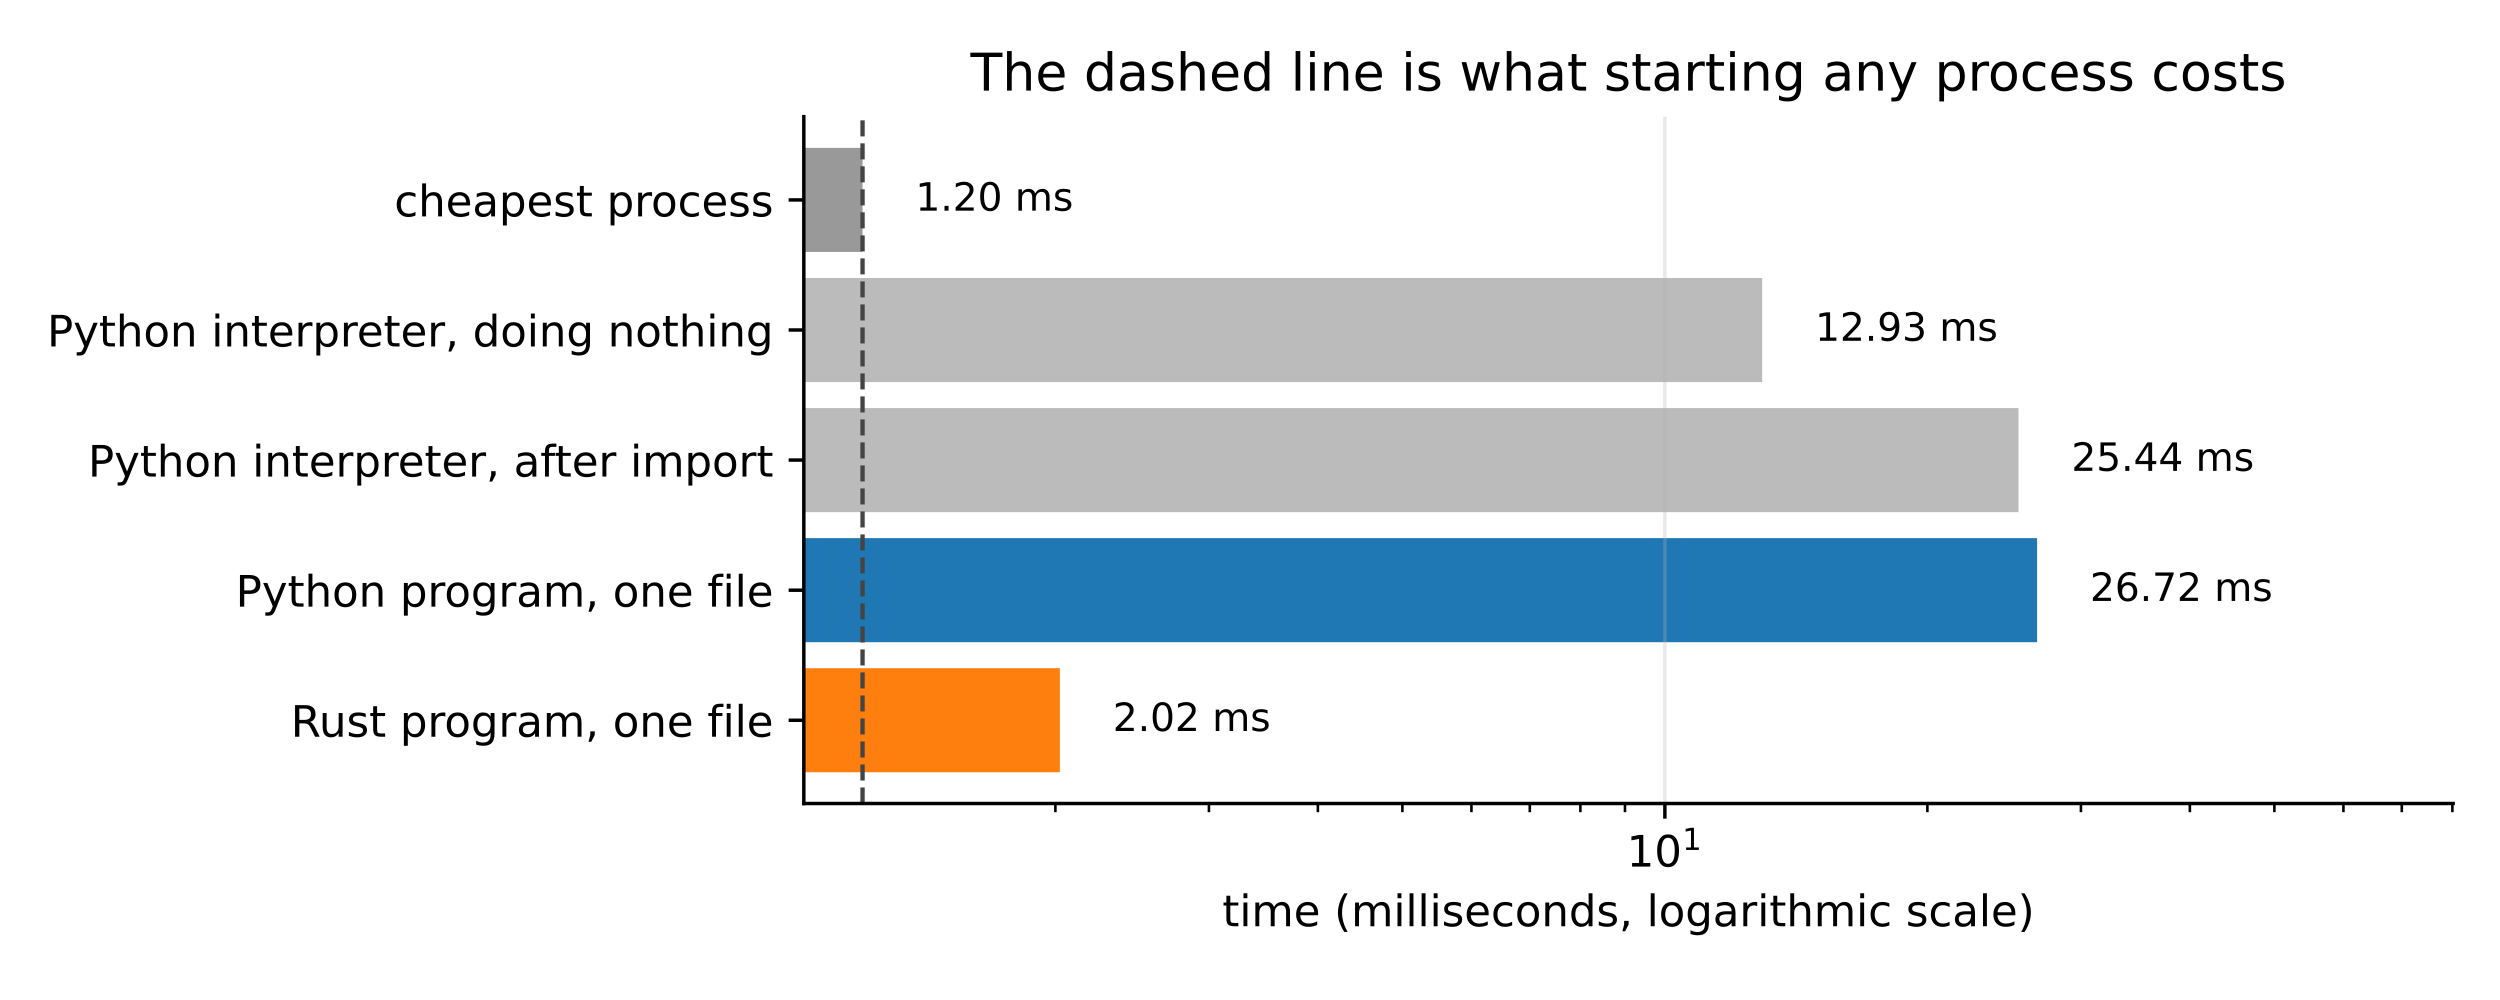
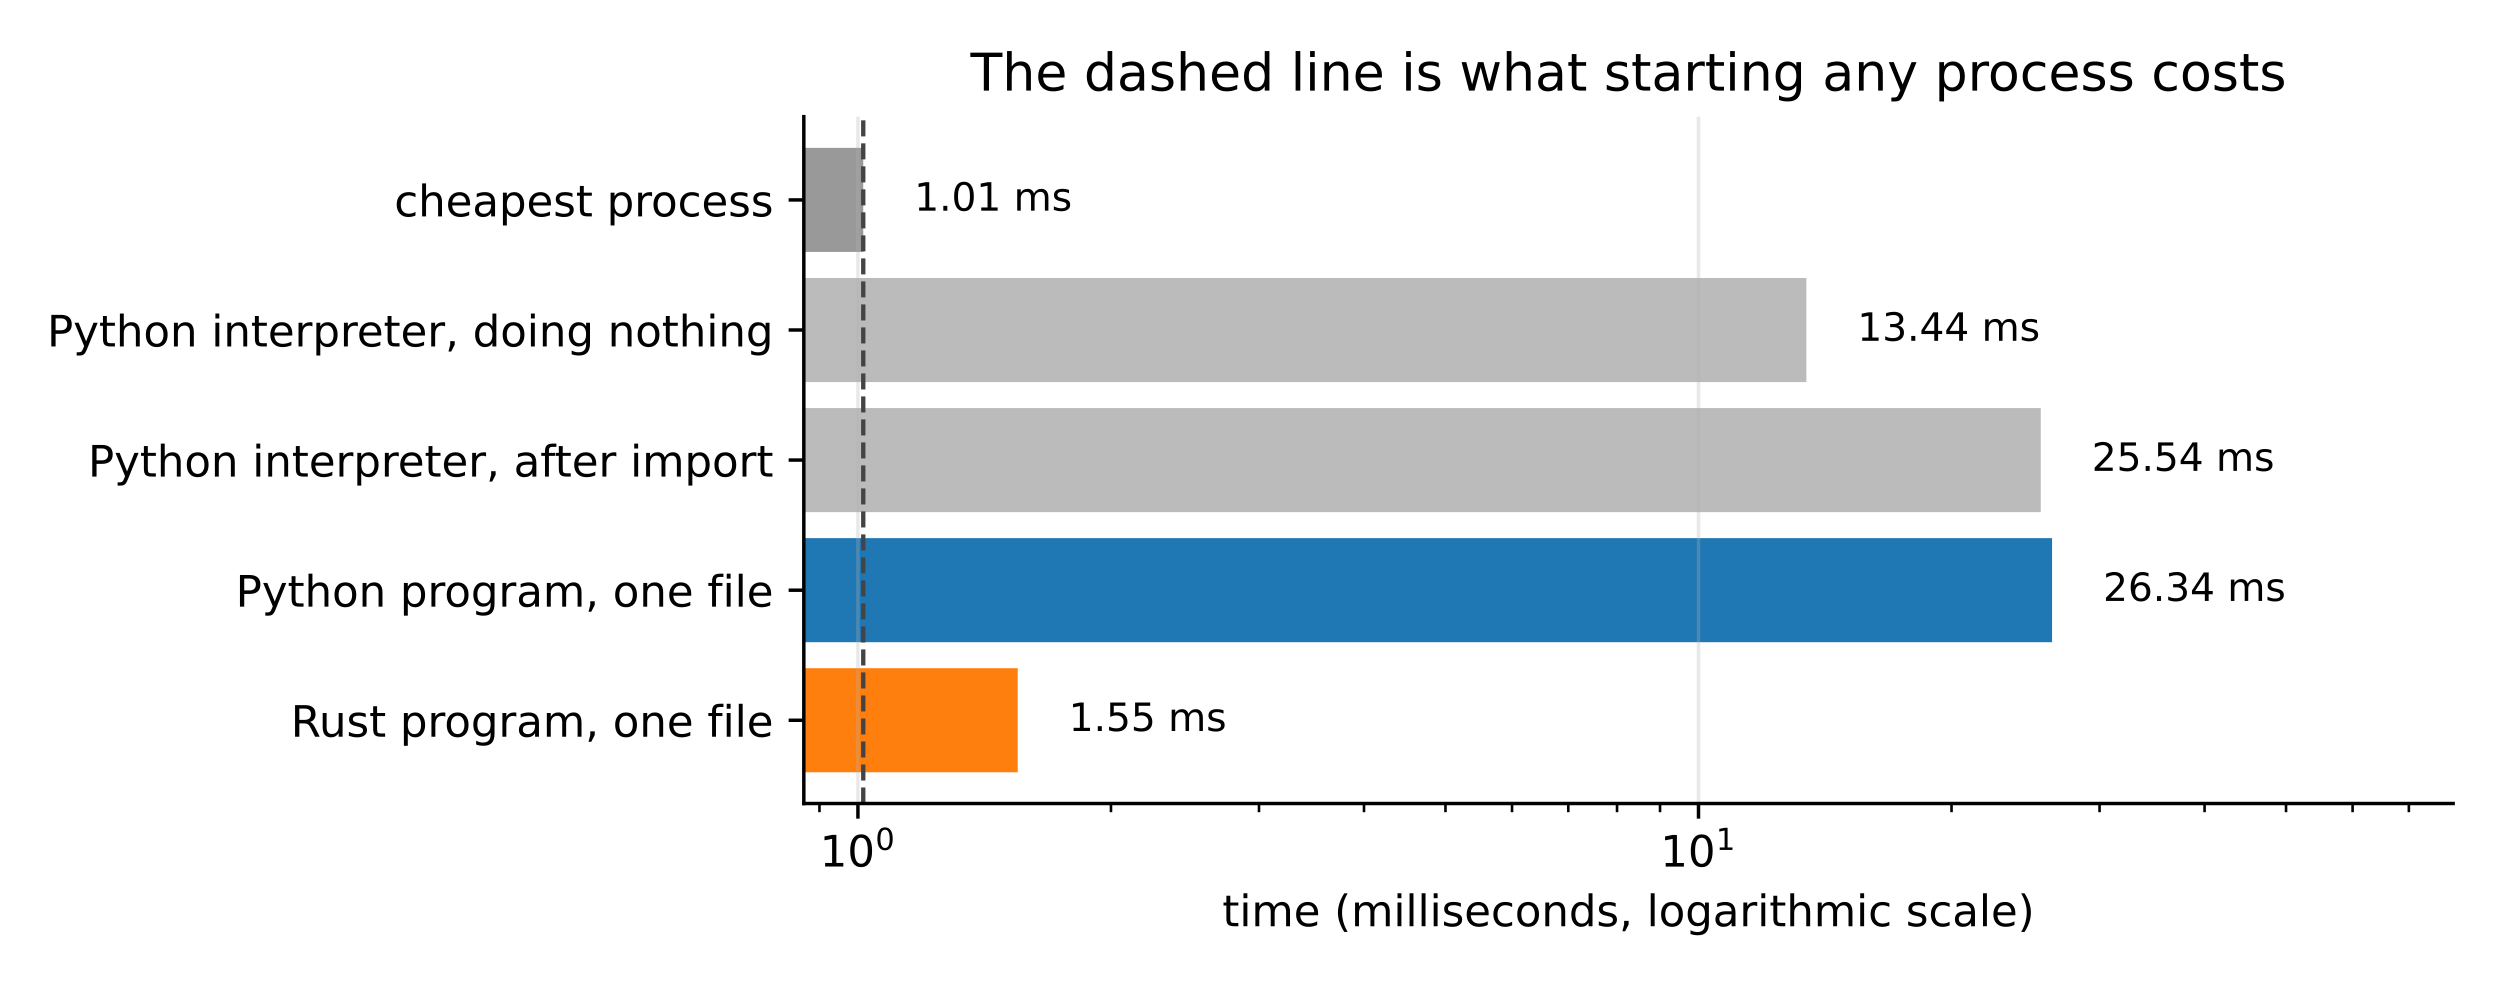
<svg xmlns="http://www.w3.org/2000/svg" xmlns:xlink="http://www.w3.org/1999/xlink" width="576pt" height="230.4pt" viewBox="0 0 576 230.4" version="1.1">
  <defs>
    <style type="text/css">*{stroke-linejoin: round; stroke-linecap: butt}</style>
  </defs>
  <g id="figure_1">
    <g id="patch_1">
      <path d="M 0 230.4 L 576 230.4 L 576 0 L 0 0 z " style="fill: #ffffff" />
    </g>
    <g id="axes_1">
      <g id="patch_2">
        <path d="M 185.2 185.128 L 565.2 185.128 L 565.2 26.88 L 185.2 26.88 z " style="fill: #ffffff" />
      </g>
      <g id="patch_3">
-         <path d="M -200724.832 34.073 L 198.731 34.073 L 198.731 58.05 L -200724.832 58.05 z " clip-path="url(#pd043f592e0)" style="fill: #999999" />
+         <path d="M -193469.65 34.073 L 198.895 34.073 L 198.895 58.05 L -193469.65 58.05 z " clip-path="url(#pd043f592e0)" style="fill: #999999" />
      </g>
      <g id="patch_4">
-         <path d="M -200724.832 64.044 L 406.009 64.044 L 406.009 88.021 L -200724.832 88.021 z " clip-path="url(#pd043f592e0)" style="fill: #bbbbbb" />
+         <path d="M -193469.65 64.044 L 416.185 64.044 L 416.185 88.021 L -193469.65 88.021 z " clip-path="url(#pd043f592e0)" style="fill: #bbbbbb" />
      </g>
      <g id="patch_5">
-         <path d="M -200724.832 94.016 L 465.062 94.016 L 465.062 117.992 L -200724.832 117.992 z " clip-path="url(#pd043f592e0)" style="fill: #bbbbbb" />
+         <path d="M -193469.65 94.016 L 470.19 94.016 L 470.19 117.992 L -193469.65 117.992 z " clip-path="url(#pd043f592e0)" style="fill: #bbbbbb" />
      </g>
      <g id="patch_6">
-         <path d="M -200724.832 123.987 L 469.343 123.987 L 469.343 147.964 L -200724.832 147.964 z " clip-path="url(#pd043f592e0)" style="fill: #1f77b4" />
+         <path d="M -193469.65 123.987 L 472.797 123.987 L 472.797 147.964 L -193469.65 147.964 z " clip-path="url(#pd043f592e0)" style="fill: #1f77b4" />
      </g>
      <g id="patch_7">
-         <path d="M -200724.832 153.958 L 244.202 153.958 L 244.202 177.935 L -200724.832 177.935 z " clip-path="url(#pd043f592e0)" style="fill: #ff7f0e" />
+         <path d="M -193469.65 153.958 L 234.485 153.958 L 234.485 177.935 L -193469.65 177.935 z " clip-path="url(#pd043f592e0)" style="fill: #ff7f0e" />
      </g>
      <g id="matplotlib.axis_1">
        <g id="xtick_1">
          <g id="line2d_1">
-             <path d="M 383.588 185.128 L 383.588 26.88 " clip-path="url(#pd043f592e0)" style="fill: none; stroke: #b0b0b0; stroke-opacity: 0.3; stroke-width: 0.8; stroke-linecap: square" />
+             <path d="M 197.667 185.128 L 197.667 26.88 " clip-path="url(#pd043f592e0)" style="fill: none; stroke: #b0b0b0; stroke-opacity: 0.3; stroke-width: 0.8; stroke-linecap: square" />
          </g>
          <g id="line2d_2">
            <defs>
              <path id="m288eb1307e" d="M 0 0 L 0 3.5 " style="stroke: #000000; stroke-width: 0.8" />
            </defs>
            <g>
-               <use xlink:href="#m288eb1307e" x="383.588" y="185.128" style="stroke: #000000; stroke-width: 0.8" />
+               <use xlink:href="#m288eb1307e" x="197.667" y="185.128" style="stroke: #000000; stroke-width: 0.8" />
            </g>
          </g>
          <g id="text_1">
-             <g transform="translate(374.7877 199.7264) scale(0.1 -0.1)">
+             <g transform="translate(188.867 199.7264) scale(0.1 -0.1)">
              <defs>
                <path id="DejaVuSans-31" d="M 794 531 L 1825 531 L 1825 4091 L 703 3866 L 703 4441 L 1819 4666 L 2450 4666 L 2450 531 L 3481 531 L 3481 0 L 794 0 L 794 531 z " transform="scale(0.015625)" />
                <path id="DejaVuSans-30" d="M 2034 4250 Q 1547 4250 1301 3770 Q 1056 3291 1056 2328 Q 1056 1369 1301 889 Q 1547 409 2034 409 Q 2525 409 2770 889 Q 3016 1369 3016 2328 Q 3016 3291 2770 3770 Q 2525 4250 2034 4250 z M 2034 4750 Q 2819 4750 3233 4129 Q 3647 3509 3647 2328 Q 3647 1150 3233 529 Q 2819 -91 2034 -91 Q 1250 -91 836 529 Q 422 1150 422 2328 Q 422 3509 836 4129 Q 1250 4750 2034 4750 z " transform="scale(0.015625)" />
              </defs>
+               <use xlink:href="#DejaVuSans-31" transform="translate(0 0.765625)" />
+               <use xlink:href="#DejaVuSans-30" transform="translate(63.62305 0.765625)" />
+               <use xlink:href="#DejaVuSans-30" transform="translate(128.2031 39.04688) scale(0.7)" />
+             </g>
+           </g>
+         </g>
+         <g id="xtick_2">
+           <g id="line2d_3">
+             <path d="M 391.334 185.128 L 391.334 26.88 " clip-path="url(#pd043f592e0)" style="fill: none; stroke: #b0b0b0; stroke-opacity: 0.3; stroke-width: 0.8; stroke-linecap: square" />
+           </g>
+           <g id="line2d_4">
+             <g>
+               <use xlink:href="#m288eb1307e" x="391.334" y="185.128" style="stroke: #000000; stroke-width: 0.8" />
+             </g>
+           </g>
+           <g id="text_2">
+             <g transform="translate(382.5344 199.7264) scale(0.1 -0.1)">
              <use xlink:href="#DejaVuSans-31" transform="translate(0 0.684375)" />
              <use xlink:href="#DejaVuSans-30" transform="translate(63.62305 0.684375)" />
              <use xlink:href="#DejaVuSans-31" transform="translate(128.2031 38.96563) scale(0.7)" />
            </g>
          </g>
        </g>
-         <g id="xtick_2">
-           <g id="line2d_3">
+         <g id="xtick_3">
+           <g id="line2d_5">
            <defs>
              <path id="m4691256076" d="M 0 0 L 0 2 " style="stroke: #000000; stroke-width: 0.6" />
            </defs>
            <g>
-               <use xlink:href="#m4691256076" x="243.159" y="185.128" style="stroke: #000000; stroke-width: 0.6" />
-             </g>
-           </g>
-         </g>
-         <g id="xtick_3">
-           <g id="line2d_4">
-             <g>
-               <use xlink:href="#m4691256076" x="278.537" y="185.128" style="stroke: #000000; stroke-width: 0.6" />
+               <use xlink:href="#m4691256076" x="188.805" y="185.128" style="stroke: #000000; stroke-width: 0.6" />
            </g>
          </g>
        </g>
        <g id="xtick_4">
-           <g id="line2d_5">
-             <g>
-               <use xlink:href="#m4691256076" x="303.639" y="185.128" style="stroke: #000000; stroke-width: 0.6" />
+           <g id="line2d_6">
+             <g>
+               <use xlink:href="#m4691256076" x="255.967" y="185.128" style="stroke: #000000; stroke-width: 0.6" />
            </g>
          </g>
        </g>
        <g id="xtick_5">
-           <g id="line2d_6">
-             <g>
-               <use xlink:href="#m4691256076" x="323.109" y="185.128" style="stroke: #000000; stroke-width: 0.6" />
+           <g id="line2d_7">
+             <g>
+               <use xlink:href="#m4691256076" x="290.07" y="185.128" style="stroke: #000000; stroke-width: 0.6" />
            </g>
          </g>
        </g>
        <g id="xtick_6">
-           <g id="line2d_7">
-             <g>
-               <use xlink:href="#m4691256076" x="339.017" y="185.128" style="stroke: #000000; stroke-width: 0.6" />
+           <g id="line2d_8">
+             <g>
+               <use xlink:href="#m4691256076" x="314.266" y="185.128" style="stroke: #000000; stroke-width: 0.6" />
            </g>
          </g>
        </g>
        <g id="xtick_7">
-           <g id="line2d_8">
-             <g>
-               <use xlink:href="#m4691256076" x="352.467" y="185.128" style="stroke: #000000; stroke-width: 0.6" />
+           <g id="line2d_9">
+             <g>
+               <use xlink:href="#m4691256076" x="333.035" y="185.128" style="stroke: #000000; stroke-width: 0.6" />
            </g>
          </g>
        </g>
        <g id="xtick_8">
-           <g id="line2d_9">
-             <g>
-               <use xlink:href="#m4691256076" x="364.118" y="185.128" style="stroke: #000000; stroke-width: 0.6" />
+           <g id="line2d_10">
+             <g>
+               <use xlink:href="#m4691256076" x="348.37" y="185.128" style="stroke: #000000; stroke-width: 0.6" />
            </g>
          </g>
        </g>
        <g id="xtick_9">
-           <g id="line2d_10">
-             <g>
-               <use xlink:href="#m4691256076" x="374.395" y="185.128" style="stroke: #000000; stroke-width: 0.6" />
+           <g id="line2d_11">
+             <g>
+               <use xlink:href="#m4691256076" x="361.335" y="185.128" style="stroke: #000000; stroke-width: 0.6" />
            </g>
          </g>
        </g>
        <g id="xtick_10">
-           <g id="line2d_11">
-             <g>
-               <use xlink:href="#m4691256076" x="444.067" y="185.128" style="stroke: #000000; stroke-width: 0.6" />
+           <g id="line2d_12">
+             <g>
+               <use xlink:href="#m4691256076" x="372.566" y="185.128" style="stroke: #000000; stroke-width: 0.6" />
            </g>
          </g>
        </g>
        <g id="xtick_11">
-           <g id="line2d_12">
-             <g>
-               <use xlink:href="#m4691256076" x="479.445" y="185.128" style="stroke: #000000; stroke-width: 0.6" />
+           <g id="line2d_13">
+             <g>
+               <use xlink:href="#m4691256076" x="382.473" y="185.128" style="stroke: #000000; stroke-width: 0.6" />
            </g>
          </g>
        </g>
        <g id="xtick_12">
-           <g id="line2d_13">
-             <g>
-               <use xlink:href="#m4691256076" x="504.546" y="185.128" style="stroke: #000000; stroke-width: 0.6" />
+           <g id="line2d_14">
+             <g>
+               <use xlink:href="#m4691256076" x="449.634" y="185.128" style="stroke: #000000; stroke-width: 0.6" />
            </g>
          </g>
        </g>
        <g id="xtick_13">
-           <g id="line2d_14">
-             <g>
-               <use xlink:href="#m4691256076" x="524.016" y="185.128" style="stroke: #000000; stroke-width: 0.6" />
+           <g id="line2d_15">
+             <g>
+               <use xlink:href="#m4691256076" x="483.737" y="185.128" style="stroke: #000000; stroke-width: 0.6" />
            </g>
          </g>
        </g>
        <g id="xtick_14">
-           <g id="line2d_15">
-             <g>
-               <use xlink:href="#m4691256076" x="539.924" y="185.128" style="stroke: #000000; stroke-width: 0.6" />
+           <g id="line2d_16">
+             <g>
+               <use xlink:href="#m4691256076" x="507.934" y="185.128" style="stroke: #000000; stroke-width: 0.6" />
            </g>
          </g>
        </g>
        <g id="xtick_15">
-           <g id="line2d_16">
-             <g>
-               <use xlink:href="#m4691256076" x="553.374" y="185.128" style="stroke: #000000; stroke-width: 0.6" />
+           <g id="line2d_17">
+             <g>
+               <use xlink:href="#m4691256076" x="526.702" y="185.128" style="stroke: #000000; stroke-width: 0.6" />
            </g>
          </g>
        </g>
        <g id="xtick_16">
-           <g id="line2d_17">
-             <g>
-               <use xlink:href="#m4691256076" x="565.025" y="185.128" style="stroke: #000000; stroke-width: 0.6" />
-             </g>
-           </g>
-         </g>
-         <g id="text_2">
+           <g id="line2d_18">
+             <g>
+               <use xlink:href="#m4691256076" x="542.037" y="185.128" style="stroke: #000000; stroke-width: 0.6" />
+             </g>
+           </g>
+         </g>
+         <g id="xtick_17">
+           <g id="line2d_19">
+             <g>
+               <use xlink:href="#m4691256076" x="555.002" y="185.128" style="stroke: #000000; stroke-width: 0.6" />
+             </g>
+           </g>
+         </g>
+         <g id="text_3">
          <g transform="translate(281.6297 213.4046) scale(0.1 -0.1)">
            <defs>
              <path id="DejaVuSans-74" d="M 1172 4494 L 1172 3500 L 2356 3500 L 2356 3053 L 1172 3053 L 1172 1153 Q 1172 725 1289 603 Q 1406 481 1766 481 L 2356 481 L 2356 0 L 1766 0 Q 1100 0 847 248 Q 594 497 594 1153 L 594 3053 L 172 3053 L 172 3500 L 594 3500 L 594 4494 L 1172 4494 z " transform="scale(0.015625)" />
              <path id="DejaVuSans-69" d="M 603 3500 L 1178 3500 L 1178 0 L 603 0 L 603 3500 z M 603 4863 L 1178 4863 L 1178 4134 L 603 4134 L 603 4863 z " transform="scale(0.015625)" />
              <path id="DejaVuSans-6d" d="M 3328 2828 Q 3544 3216 3844 3400 Q 4144 3584 4550 3584 Q 5097 3584 5394 3201 Q 5691 2819 5691 2113 L 5691 0 L 5113 0 L 5113 2094 Q 5113 2597 4934 2840 Q 4756 3084 4391 3084 Q 3944 3084 3684 2787 Q 3425 2491 3425 1978 L 3425 0 L 2847 0 L 2847 2094 Q 2847 2600 2669 2842 Q 2491 3084 2119 3084 Q 1678 3084 1418 2786 Q 1159 2488 1159 1978 L 1159 0 L 581 0 L 581 3500 L 1159 3500 L 1159 2956 Q 1356 3278 1631 3431 Q 1906 3584 2284 3584 Q 2666 3584 2933 3390 Q 3200 3197 3328 2828 z " transform="scale(0.015625)" />
              <path id="DejaVuSans-65" d="M 3597 1894 L 3597 1613 L 953 1613 Q 991 1019 1311 708 Q 1631 397 2203 397 Q 2534 397 2845 478 Q 3156 559 3463 722 L 3463 178 Q 3153 47 2828 -22 Q 2503 -91 2169 -91 Q 1331 -91 842 396 Q 353 884 353 1716 Q 353 2575 817 3079 Q 1281 3584 2069 3584 Q 2775 3584 3186 3129 Q 3597 2675 3597 1894 z M 3022 2063 Q 3016 2534 2758 2815 Q 2500 3097 2075 3097 Q 1594 3097 1305 2825 Q 1016 2553 972 2059 L 3022 2063 z " transform="scale(0.015625)" />
              <path id="DejaVuSans-20" transform="scale(0.015625)" />
              <path id="DejaVuSans-28" d="M 1984 4856 Q 1566 4138 1362 3434 Q 1159 2731 1159 2009 Q 1159 1288 1364 580 Q 1569 -128 1984 -844 L 1484 -844 Q 1016 -109 783 600 Q 550 1309 550 2009 Q 550 2706 781 3412 Q 1013 4119 1484 4856 L 1984 4856 z " transform="scale(0.015625)" />
              <path id="DejaVuSans-6c" d="M 603 4863 L 1178 4863 L 1178 0 L 603 0 L 603 4863 z " transform="scale(0.015625)" />
              <path id="DejaVuSans-73" d="M 2834 3397 L 2834 2853 Q 2591 2978 2328 3040 Q 2066 3103 1784 3103 Q 1356 3103 1142 2972 Q 928 2841 928 2578 Q 928 2378 1081 2264 Q 1234 2150 1697 2047 L 1894 2003 Q 2506 1872 2764 1633 Q 3022 1394 3022 966 Q 3022 478 2636 193 Q 2250 -91 1575 -91 Q 1294 -91 989 -36 Q 684 19 347 128 L 347 722 Q 666 556 975 473 Q 1284 391 1588 391 Q 1994 391 2212 530 Q 2431 669 2431 922 Q 2431 1156 2273 1281 Q 2116 1406 1581 1522 L 1381 1569 Q 847 1681 609 1914 Q 372 2147 372 2553 Q 372 3047 722 3315 Q 1072 3584 1716 3584 Q 2034 3584 2315 3537 Q 2597 3491 2834 3397 z " transform="scale(0.015625)" />
              <path id="DejaVuSans-63" d="M 3122 3366 L 3122 2828 Q 2878 2963 2633 3030 Q 2388 3097 2138 3097 Q 1578 3097 1268 2742 Q 959 2388 959 1747 Q 959 1106 1268 751 Q 1578 397 2138 397 Q 2388 397 2633 464 Q 2878 531 3122 666 L 3122 134 Q 2881 22 2623 -34 Q 2366 -91 2075 -91 Q 1284 -91 818 406 Q 353 903 353 1747 Q 353 2603 823 3093 Q 1294 3584 2113 3584 Q 2378 3584 2631 3529 Q 2884 3475 3122 3366 z " transform="scale(0.015625)" />
              <path id="DejaVuSans-6f" d="M 1959 3097 Q 1497 3097 1228 2736 Q 959 2375 959 1747 Q 959 1119 1226 758 Q 1494 397 1959 397 Q 2419 397 2687 759 Q 2956 1122 2956 1747 Q 2956 2369 2687 2733 Q 2419 3097 1959 3097 z M 1959 3584 Q 2709 3584 3137 3096 Q 3566 2609 3566 1747 Q 3566 888 3137 398 Q 2709 -91 1959 -91 Q 1206 -91 779 398 Q 353 888 353 1747 Q 353 2609 779 3096 Q 1206 3584 1959 3584 z " transform="scale(0.015625)" />
              <path id="DejaVuSans-6e" d="M 3513 2113 L 3513 0 L 2938 0 L 2938 2094 Q 2938 2591 2744 2837 Q 2550 3084 2163 3084 Q 1697 3084 1428 2787 Q 1159 2491 1159 1978 L 1159 0 L 581 0 L 581 3500 L 1159 3500 L 1159 2956 Q 1366 3272 1645 3428 Q 1925 3584 2291 3584 Q 2894 3584 3203 3211 Q 3513 2838 3513 2113 z " transform="scale(0.015625)" />
              <path id="DejaVuSans-64" d="M 2906 2969 L 2906 4863 L 3481 4863 L 3481 0 L 2906 0 L 2906 525 Q 2725 213 2448 61 Q 2172 -91 1784 -91 Q 1150 -91 751 415 Q 353 922 353 1747 Q 353 2572 751 3078 Q 1150 3584 1784 3584 Q 2172 3584 2448 3432 Q 2725 3281 2906 2969 z M 947 1747 Q 947 1113 1208 752 Q 1469 391 1925 391 Q 2381 391 2643 752 Q 2906 1113 2906 1747 Q 2906 2381 2643 2742 Q 2381 3103 1925 3103 Q 1469 3103 1208 2742 Q 947 2381 947 1747 z " transform="scale(0.015625)" />
              <path id="DejaVuSans-2c" d="M 750 794 L 1409 794 L 1409 256 L 897 -744 L 494 -744 L 750 256 L 750 794 z " transform="scale(0.015625)" />
              <path id="DejaVuSans-67" d="M 2906 1791 Q 2906 2416 2648 2759 Q 2391 3103 1925 3103 Q 1463 3103 1205 2759 Q 947 2416 947 1791 Q 947 1169 1205 825 Q 1463 481 1925 481 Q 2391 481 2648 825 Q 2906 1169 2906 1791 z M 3481 434 Q 3481 -459 3084 -895 Q 2688 -1331 1869 -1331 Q 1566 -1331 1297 -1286 Q 1028 -1241 775 -1147 L 775 -588 Q 1028 -725 1275 -790 Q 1522 -856 1778 -856 Q 2344 -856 2625 -561 Q 2906 -266 2906 331 L 2906 616 Q 2728 306 2450 153 Q 2172 0 1784 0 Q 1141 0 747 490 Q 353 981 353 1791 Q 353 2603 747 3093 Q 1141 3584 1784 3584 Q 2172 3584 2450 3431 Q 2728 3278 2906 2969 L 2906 3500 L 3481 3500 L 3481 434 z " transform="scale(0.015625)" />
              <path id="DejaVuSans-61" d="M 2194 1759 Q 1497 1759 1228 1600 Q 959 1441 959 1056 Q 959 750 1161 570 Q 1363 391 1709 391 Q 2188 391 2477 730 Q 2766 1069 2766 1631 L 2766 1759 L 2194 1759 z M 3341 1997 L 3341 0 L 2766 0 L 2766 531 Q 2569 213 2275 61 Q 1981 -91 1556 -91 Q 1019 -91 701 211 Q 384 513 384 1019 Q 384 1609 779 1909 Q 1175 2209 1959 2209 L 2766 2209 L 2766 2266 Q 2766 2663 2505 2880 Q 2244 3097 1772 3097 Q 1472 3097 1187 3025 Q 903 2953 641 2809 L 641 3341 Q 956 3463 1253 3523 Q 1550 3584 1831 3584 Q 2591 3584 2966 3190 Q 3341 2797 3341 1997 z " transform="scale(0.015625)" />
              <path id="DejaVuSans-72" d="M 2631 2963 Q 2534 3019 2420 3045 Q 2306 3072 2169 3072 Q 1681 3072 1420 2755 Q 1159 2438 1159 1844 L 1159 0 L 581 0 L 581 3500 L 1159 3500 L 1159 2956 Q 1341 3275 1631 3429 Q 1922 3584 2338 3584 Q 2397 3584 2469 3576 Q 2541 3569 2628 3553 L 2631 2963 z " transform="scale(0.015625)" />
              <path id="DejaVuSans-68" d="M 3513 2113 L 3513 0 L 2938 0 L 2938 2094 Q 2938 2591 2744 2837 Q 2550 3084 2163 3084 Q 1697 3084 1428 2787 Q 1159 2491 1159 1978 L 1159 0 L 581 0 L 581 4863 L 1159 4863 L 1159 2956 Q 1366 3272 1645 3428 Q 1925 3584 2291 3584 Q 2894 3584 3203 3211 Q 3513 2838 3513 2113 z " transform="scale(0.015625)" />
              <path id="DejaVuSans-29" d="M 513 4856 L 1013 4856 Q 1481 4119 1714 3412 Q 1947 2706 1947 2009 Q 1947 1309 1714 600 Q 1481 -109 1013 -844 L 513 -844 Q 928 -128 1133 580 Q 1338 1288 1338 2009 Q 1338 2731 1133 3434 Q 928 4138 513 4856 z " transform="scale(0.015625)" />
            </defs>
            <use xlink:href="#DejaVuSans-74" />
            <use xlink:href="#DejaVuSans-69" transform="translate(39.20898 0)" />
            <use xlink:href="#DejaVuSans-6d" transform="translate(66.99219 0)" />
            <use xlink:href="#DejaVuSans-65" transform="translate(164.4043 0)" />
            <use xlink:href="#DejaVuSans-20" transform="translate(225.9277 0)" />
            <use xlink:href="#DejaVuSans-28" transform="translate(257.7148 0)" />
            <use xlink:href="#DejaVuSans-6d" transform="translate(296.7285 0)" />
            <use xlink:href="#DejaVuSans-69" transform="translate(394.1406 0)" />
            <use xlink:href="#DejaVuSans-6c" transform="translate(421.9238 0)" />
            <use xlink:href="#DejaVuSans-6c" transform="translate(449.707 0)" />
            <use xlink:href="#DejaVuSans-69" transform="translate(477.4902 0)" />
            <use xlink:href="#DejaVuSans-73" transform="translate(505.2734 0)" />
            <use xlink:href="#DejaVuSans-65" transform="translate(557.373 0)" />
            <use xlink:href="#DejaVuSans-63" transform="translate(618.8965 0)" />
            <use xlink:href="#DejaVuSans-6f" transform="translate(673.877 0)" />
            <use xlink:href="#DejaVuSans-6e" transform="translate(735.0586 0)" />
            <use xlink:href="#DejaVuSans-64" transform="translate(798.4375 0)" />
            <use xlink:href="#DejaVuSans-73" transform="translate(861.9141 0)" />
            <use xlink:href="#DejaVuSans-2c" transform="translate(914.0137 0)" />
            <use xlink:href="#DejaVuSans-20" transform="translate(945.8008 0)" />
            <use xlink:href="#DejaVuSans-6c" transform="translate(977.5879 0)" />
            <use xlink:href="#DejaVuSans-6f" transform="translate(1005.371 0)" />
            <use xlink:href="#DejaVuSans-67" transform="translate(1066.553 0)" />
            <use xlink:href="#DejaVuSans-61" transform="translate(1130.029 0)" />
            <use xlink:href="#DejaVuSans-72" transform="translate(1191.309 0)" />
            <use xlink:href="#DejaVuSans-69" transform="translate(1232.422 0)" />
            <use xlink:href="#DejaVuSans-74" transform="translate(1260.205 0)" />
            <use xlink:href="#DejaVuSans-68" transform="translate(1299.414 0)" />
            <use xlink:href="#DejaVuSans-6d" transform="translate(1362.793 0)" />
            <use xlink:href="#DejaVuSans-69" transform="translate(1460.205 0)" />
            <use xlink:href="#DejaVuSans-63" transform="translate(1487.988 0)" />
            <use xlink:href="#DejaVuSans-20" transform="translate(1542.969 0)" />
            <use xlink:href="#DejaVuSans-73" transform="translate(1574.756 0)" />
            <use xlink:href="#DejaVuSans-63" transform="translate(1626.855 0)" />
            <use xlink:href="#DejaVuSans-61" transform="translate(1681.836 0)" />
            <use xlink:href="#DejaVuSans-6c" transform="translate(1743.115 0)" />
            <use xlink:href="#DejaVuSans-65" transform="translate(1770.898 0)" />
            <use xlink:href="#DejaVuSans-29" transform="translate(1832.422 0)" />
          </g>
        </g>
      </g>
      <g id="matplotlib.axis_2">
        <g id="ytick_1">
-           <g id="line2d_18">
+           <g id="line2d_20">
            <defs>
              <path id="m46afec8bac" d="M 0 0 L -3.5 0 " style="stroke: #000000; stroke-width: 0.8" />
            </defs>
            <g>
              <use xlink:href="#m46afec8bac" x="185.2" y="46.062" style="stroke: #000000; stroke-width: 0.8" />
            </g>
          </g>
-           <g id="text_3">
+           <g id="text_4">
            <g transform="translate(90.85 49.8608) scale(0.1 -0.1)">
              <defs>
                <path id="DejaVuSans-70" d="M 1159 525 L 1159 -1331 L 581 -1331 L 581 3500 L 1159 3500 L 1159 2969 Q 1341 3281 1617 3432 Q 1894 3584 2278 3584 Q 2916 3584 3314 3078 Q 3713 2572 3713 1747 Q 3713 922 3314 415 Q 2916 -91 2278 -91 Q 1894 -91 1617 61 Q 1341 213 1159 525 z M 3116 1747 Q 3116 2381 2855 2742 Q 2594 3103 2138 3103 Q 1681 3103 1420 2742 Q 1159 2381 1159 1747 Q 1159 1113 1420 752 Q 1681 391 2138 391 Q 2594 391 2855 752 Q 3116 1113 3116 1747 z " transform="scale(0.015625)" />
              </defs>
              <use xlink:href="#DejaVuSans-63" />
              <use xlink:href="#DejaVuSans-68" transform="translate(54.98047 0)" />
              <use xlink:href="#DejaVuSans-65" transform="translate(118.3594 0)" />
              <use xlink:href="#DejaVuSans-61" transform="translate(179.8828 0)" />
              <use xlink:href="#DejaVuSans-70" transform="translate(241.1621 0)" />
              <use xlink:href="#DejaVuSans-65" transform="translate(304.6387 0)" />
              <use xlink:href="#DejaVuSans-73" transform="translate(366.1621 0)" />
              <use xlink:href="#DejaVuSans-74" transform="translate(418.2617 0)" />
              <use xlink:href="#DejaVuSans-20" transform="translate(457.4707 0)" />
              <use xlink:href="#DejaVuSans-70" transform="translate(489.2578 0)" />
              <use xlink:href="#DejaVuSans-72" transform="translate(552.7344 0)" />
              <use xlink:href="#DejaVuSans-6f" transform="translate(591.5977 0)" />
              <use xlink:href="#DejaVuSans-63" transform="translate(652.7793 0)" />
              <use xlink:href="#DejaVuSans-65" transform="translate(707.7598 0)" />
              <use xlink:href="#DejaVuSans-73" transform="translate(769.2832 0)" />
              <use xlink:href="#DejaVuSans-73" transform="translate(821.3828 0)" />
            </g>
          </g>
        </g>
        <g id="ytick_2">
-           <g id="line2d_19">
+           <g id="line2d_21">
            <g>
              <use xlink:href="#m46afec8bac" x="185.2" y="76.033" style="stroke: #000000; stroke-width: 0.8" />
            </g>
          </g>
-           <g id="text_4">
+           <g id="text_5">
            <g transform="translate(10.84375 79.83201) scale(0.1 -0.1)">
              <defs>
                <path id="DejaVuSans-50" d="M 1259 4147 L 1259 2394 L 2053 2394 Q 2494 2394 2734 2622 Q 2975 2850 2975 3272 Q 2975 3691 2734 3919 Q 2494 4147 2053 4147 L 1259 4147 z M 628 4666 L 2053 4666 Q 2838 4666 3239 4311 Q 3641 3956 3641 3272 Q 3641 2581 3239 2228 Q 2838 1875 2053 1875 L 1259 1875 L 1259 0 L 628 0 L 628 4666 z " transform="scale(0.015625)" />
                <path id="DejaVuSans-79" d="M 2059 -325 Q 1816 -950 1584 -1140 Q 1353 -1331 966 -1331 L 506 -1331 L 506 -850 L 844 -850 Q 1081 -850 1212 -737 Q 1344 -625 1503 -206 L 1606 56 L 191 3500 L 800 3500 L 1894 763 L 2988 3500 L 3597 3500 L 2059 -325 z " transform="scale(0.015625)" />
              </defs>
              <use xlink:href="#DejaVuSans-50" />
              <use xlink:href="#DejaVuSans-79" transform="translate(60.30273 0)" />
              <use xlink:href="#DejaVuSans-74" transform="translate(119.4824 0)" />
              <use xlink:href="#DejaVuSans-68" transform="translate(158.6914 0)" />
              <use xlink:href="#DejaVuSans-6f" transform="translate(222.0703 0)" />
              <use xlink:href="#DejaVuSans-6e" transform="translate(283.252 0)" />
              <use xlink:href="#DejaVuSans-20" transform="translate(346.6309 0)" />
              <use xlink:href="#DejaVuSans-69" transform="translate(378.418 0)" />
              <use xlink:href="#DejaVuSans-6e" transform="translate(406.2012 0)" />
              <use xlink:href="#DejaVuSans-74" transform="translate(469.5801 0)" />
              <use xlink:href="#DejaVuSans-65" transform="translate(508.7891 0)" />
              <use xlink:href="#DejaVuSans-72" transform="translate(570.3125 0)" />
              <use xlink:href="#DejaVuSans-70" transform="translate(611.4258 0)" />
              <use xlink:href="#DejaVuSans-72" transform="translate(674.9023 0)" />
              <use xlink:href="#DejaVuSans-65" transform="translate(713.7656 0)" />
              <use xlink:href="#DejaVuSans-74" transform="translate(775.2891 0)" />
              <use xlink:href="#DejaVuSans-65" transform="translate(814.498 0)" />
              <use xlink:href="#DejaVuSans-72" transform="translate(876.0215 0)" />
              <use xlink:href="#DejaVuSans-2c" transform="translate(917.1348 0)" />
              <use xlink:href="#DejaVuSans-20" transform="translate(948.9219 0)" />
              <use xlink:href="#DejaVuSans-64" transform="translate(980.709 0)" />
              <use xlink:href="#DejaVuSans-6f" transform="translate(1044.186 0)" />
              <use xlink:href="#DejaVuSans-69" transform="translate(1105.367 0)" />
              <use xlink:href="#DejaVuSans-6e" transform="translate(1133.15 0)" />
              <use xlink:href="#DejaVuSans-67" transform="translate(1196.529 0)" />
              <use xlink:href="#DejaVuSans-20" transform="translate(1260.006 0)" />
              <use xlink:href="#DejaVuSans-6e" transform="translate(1291.793 0)" />
              <use xlink:href="#DejaVuSans-6f" transform="translate(1355.172 0)" />
              <use xlink:href="#DejaVuSans-74" transform="translate(1416.354 0)" />
              <use xlink:href="#DejaVuSans-68" transform="translate(1455.562 0)" />
              <use xlink:href="#DejaVuSans-69" transform="translate(1518.941 0)" />
              <use xlink:href="#DejaVuSans-6e" transform="translate(1546.725 0)" />
              <use xlink:href="#DejaVuSans-67" transform="translate(1610.104 0)" />
            </g>
          </g>
        </g>
        <g id="ytick_3">
-           <g id="line2d_20">
+           <g id="line2d_22">
            <g>
              <use xlink:href="#m46afec8bac" x="185.2" y="106.004" style="stroke: #000000; stroke-width: 0.8" />
            </g>
          </g>
-           <g id="text_5">
+           <g id="text_6">
            <g transform="translate(20.27812 109.8032) scale(0.1 -0.1)">
              <defs>
                <path id="DejaVuSans-66" d="M 2375 4863 L 2375 4384 L 1825 4384 Q 1516 4384 1395 4259 Q 1275 4134 1275 3809 L 1275 3500 L 2222 3500 L 2222 3053 L 1275 3053 L 1275 0 L 697 0 L 697 3053 L 147 3053 L 147 3500 L 697 3500 L 697 3744 Q 697 4328 969 4595 Q 1241 4863 1831 4863 L 2375 4863 z " transform="scale(0.015625)" />
              </defs>
              <use xlink:href="#DejaVuSans-50" />
              <use xlink:href="#DejaVuSans-79" transform="translate(60.30273 0)" />
              <use xlink:href="#DejaVuSans-74" transform="translate(119.4824 0)" />
              <use xlink:href="#DejaVuSans-68" transform="translate(158.6914 0)" />
              <use xlink:href="#DejaVuSans-6f" transform="translate(222.0703 0)" />
              <use xlink:href="#DejaVuSans-6e" transform="translate(283.252 0)" />
              <use xlink:href="#DejaVuSans-20" transform="translate(346.6309 0)" />
              <use xlink:href="#DejaVuSans-69" transform="translate(378.418 0)" />
              <use xlink:href="#DejaVuSans-6e" transform="translate(406.2012 0)" />
              <use xlink:href="#DejaVuSans-74" transform="translate(469.5801 0)" />
              <use xlink:href="#DejaVuSans-65" transform="translate(508.7891 0)" />
              <use xlink:href="#DejaVuSans-72" transform="translate(570.3125 0)" />
              <use xlink:href="#DejaVuSans-70" transform="translate(611.4258 0)" />
              <use xlink:href="#DejaVuSans-72" transform="translate(674.9023 0)" />
              <use xlink:href="#DejaVuSans-65" transform="translate(713.7656 0)" />
              <use xlink:href="#DejaVuSans-74" transform="translate(775.2891 0)" />
              <use xlink:href="#DejaVuSans-65" transform="translate(814.498 0)" />
              <use xlink:href="#DejaVuSans-72" transform="translate(876.0215 0)" />
              <use xlink:href="#DejaVuSans-2c" transform="translate(917.1348 0)" />
              <use xlink:href="#DejaVuSans-20" transform="translate(948.9219 0)" />
              <use xlink:href="#DejaVuSans-61" transform="translate(980.709 0)" />
              <use xlink:href="#DejaVuSans-66" transform="translate(1041.988 0)" />
              <use xlink:href="#DejaVuSans-74" transform="translate(1075.443 0)" />
              <use xlink:href="#DejaVuSans-65" transform="translate(1114.652 0)" />
              <use xlink:href="#DejaVuSans-72" transform="translate(1176.176 0)" />
              <use xlink:href="#DejaVuSans-20" transform="translate(1217.289 0)" />
              <use xlink:href="#DejaVuSans-69" transform="translate(1249.076 0)" />
              <use xlink:href="#DejaVuSans-6d" transform="translate(1276.859 0)" />
              <use xlink:href="#DejaVuSans-70" transform="translate(1374.271 0)" />
              <use xlink:href="#DejaVuSans-6f" transform="translate(1437.748 0)" />
              <use xlink:href="#DejaVuSans-72" transform="translate(1498.93 0)" />
              <use xlink:href="#DejaVuSans-74" transform="translate(1540.043 0)" />
            </g>
          </g>
        </g>
        <g id="ytick_4">
-           <g id="line2d_21">
+           <g id="line2d_23">
            <g>
              <use xlink:href="#m46afec8bac" x="185.2" y="135.975" style="stroke: #000000; stroke-width: 0.8" />
            </g>
          </g>
-           <g id="text_6">
+           <g id="text_7">
            <g transform="translate(54.30469 139.7744) scale(0.1 -0.1)">
              <use xlink:href="#DejaVuSans-50" />
              <use xlink:href="#DejaVuSans-79" transform="translate(60.30273 0)" />
              <use xlink:href="#DejaVuSans-74" transform="translate(119.4824 0)" />
              <use xlink:href="#DejaVuSans-68" transform="translate(158.6914 0)" />
              <use xlink:href="#DejaVuSans-6f" transform="translate(222.0703 0)" />
              <use xlink:href="#DejaVuSans-6e" transform="translate(283.252 0)" />
              <use xlink:href="#DejaVuSans-20" transform="translate(346.6309 0)" />
              <use xlink:href="#DejaVuSans-70" transform="translate(378.418 0)" />
              <use xlink:href="#DejaVuSans-72" transform="translate(441.8945 0)" />
              <use xlink:href="#DejaVuSans-6f" transform="translate(480.7578 0)" />
              <use xlink:href="#DejaVuSans-67" transform="translate(541.9395 0)" />
              <use xlink:href="#DejaVuSans-72" transform="translate(605.416 0)" />
              <use xlink:href="#DejaVuSans-61" transform="translate(646.5293 0)" />
              <use xlink:href="#DejaVuSans-6d" transform="translate(707.8086 0)" />
              <use xlink:href="#DejaVuSans-2c" transform="translate(805.2207 0)" />
              <use xlink:href="#DejaVuSans-20" transform="translate(837.0078 0)" />
              <use xlink:href="#DejaVuSans-6f" transform="translate(868.7949 0)" />
              <use xlink:href="#DejaVuSans-6e" transform="translate(929.9766 0)" />
              <use xlink:href="#DejaVuSans-65" transform="translate(993.3555 0)" />
              <use xlink:href="#DejaVuSans-20" transform="translate(1054.879 0)" />
              <use xlink:href="#DejaVuSans-66" transform="translate(1086.666 0)" />
              <use xlink:href="#DejaVuSans-69" transform="translate(1121.871 0)" />
              <use xlink:href="#DejaVuSans-6c" transform="translate(1149.654 0)" />
              <use xlink:href="#DejaVuSans-65" transform="translate(1177.438 0)" />
            </g>
          </g>
        </g>
        <g id="ytick_5">
-           <g id="line2d_22">
+           <g id="line2d_24">
            <g>
              <use xlink:href="#m46afec8bac" x="185.2" y="165.946" style="stroke: #000000; stroke-width: 0.8" />
            </g>
          </g>
-           <g id="text_7">
+           <g id="text_8">
            <g transform="translate(67.00156 169.7456) scale(0.1 -0.1)">
              <defs>
                <path id="DejaVuSans-52" d="M 2841 2188 Q 3044 2119 3236 1894 Q 3428 1669 3622 1275 L 4263 0 L 3584 0 L 2988 1197 Q 2756 1666 2539 1819 Q 2322 1972 1947 1972 L 1259 1972 L 1259 0 L 628 0 L 628 4666 L 2053 4666 Q 2853 4666 3247 4331 Q 3641 3997 3641 3322 Q 3641 2881 3436 2590 Q 3231 2300 2841 2188 z M 1259 4147 L 1259 2491 L 2053 2491 Q 2509 2491 2742 2702 Q 2975 2913 2975 3322 Q 2975 3731 2742 3939 Q 2509 4147 2053 4147 L 1259 4147 z " transform="scale(0.015625)" />
                <path id="DejaVuSans-75" d="M 544 1381 L 544 3500 L 1119 3500 L 1119 1403 Q 1119 906 1312 657 Q 1506 409 1894 409 Q 2359 409 2629 706 Q 2900 1003 2900 1516 L 2900 3500 L 3475 3500 L 3475 0 L 2900 0 L 2900 538 Q 2691 219 2414 64 Q 2138 -91 1772 -91 Q 1169 -91 856 284 Q 544 659 544 1381 z M 1991 3584 L 1991 3584 z " transform="scale(0.015625)" />
              </defs>
              <use xlink:href="#DejaVuSans-52" />
              <use xlink:href="#DejaVuSans-75" transform="translate(64.98242 0)" />
              <use xlink:href="#DejaVuSans-73" transform="translate(128.3613 0)" />
              <use xlink:href="#DejaVuSans-74" transform="translate(180.4609 0)" />
              <use xlink:href="#DejaVuSans-20" transform="translate(219.6699 0)" />
              <use xlink:href="#DejaVuSans-70" transform="translate(251.457 0)" />
              <use xlink:href="#DejaVuSans-72" transform="translate(314.9336 0)" />
              <use xlink:href="#DejaVuSans-6f" transform="translate(353.7969 0)" />
              <use xlink:href="#DejaVuSans-67" transform="translate(414.9785 0)" />
              <use xlink:href="#DejaVuSans-72" transform="translate(478.4551 0)" />
              <use xlink:href="#DejaVuSans-61" transform="translate(519.5684 0)" />
              <use xlink:href="#DejaVuSans-6d" transform="translate(580.8477 0)" />
              <use xlink:href="#DejaVuSans-2c" transform="translate(678.2598 0)" />
              <use xlink:href="#DejaVuSans-20" transform="translate(710.0469 0)" />
              <use xlink:href="#DejaVuSans-6f" transform="translate(741.834 0)" />
              <use xlink:href="#DejaVuSans-6e" transform="translate(803.0156 0)" />
              <use xlink:href="#DejaVuSans-65" transform="translate(866.3945 0)" />
              <use xlink:href="#DejaVuSans-20" transform="translate(927.918 0)" />
              <use xlink:href="#DejaVuSans-66" transform="translate(959.7051 0)" />
              <use xlink:href="#DejaVuSans-69" transform="translate(994.9102 0)" />
              <use xlink:href="#DejaVuSans-6c" transform="translate(1022.693 0)" />
              <use xlink:href="#DejaVuSans-65" transform="translate(1050.477 0)" />
            </g>
          </g>
        </g>
      </g>
-       <g id="line2d_23">
-         <path d="M 198.731 185.128 L 198.731 26.88 " clip-path="url(#pd043f592e0)" style="fill: none; stroke-dasharray: 3.7,1.6; stroke-dashoffset: 0; stroke: #444444" />
+       <g id="line2d_25">
+         <path d="M 198.895 185.128 L 198.895 26.88 " clip-path="url(#pd043f592e0)" style="fill: none; stroke-dasharray: 3.7,1.6; stroke-dashoffset: 0; stroke: #444444" />
      </g>
      <g id="patch_8">
        <path d="M 185.2 185.128 L 185.2 26.88 " style="fill: none; stroke: #000000; stroke-width: 0.8; stroke-linejoin: miter; stroke-linecap: square" />
      </g>
      <g id="patch_9">
        <path d="M 185.2 185.128 L 565.2 185.128 " style="fill: none; stroke: #000000; stroke-width: 0.8; stroke-linejoin: miter; stroke-linecap: square" />
      </g>
-       <g id="text_8">
-         <g transform="translate(210.9253 48.54501) scale(0.09 -0.09)">
+       <g id="text_9">
+         <g transform="translate(210.6503 48.54501) scale(0.09 -0.09)">
          <defs>
            <path id="DejaVuSans-2e" d="M 684 794 L 1344 794 L 1344 0 L 684 0 L 684 794 z " transform="scale(0.015625)" />
-             <path id="DejaVuSans-32" d="M 1228 531 L 3431 531 L 3431 0 L 469 0 L 469 531 Q 828 903 1448 1529 Q 2069 2156 2228 2338 Q 2531 2678 2651 2914 Q 2772 3150 2772 3378 Q 2772 3750 2511 3984 Q 2250 4219 1831 4219 Q 1534 4219 1204 4116 Q 875 4013 500 3803 L 500 4441 Q 881 4594 1212 4672 Q 1544 4750 1819 4750 Q 2544 4750 2975 4387 Q 3406 4025 3406 3419 Q 3406 3131 3298 2873 Q 3191 2616 2906 2266 Q 2828 2175 2409 1742 Q 1991 1309 1228 531 z " transform="scale(0.015625)" />
          </defs>
          <use xlink:href="#DejaVuSans-31" />
          <use xlink:href="#DejaVuSans-2e" transform="translate(63.62305 0)" />
-           <use xlink:href="#DejaVuSans-32" transform="translate(95.41016 0)" />
-           <use xlink:href="#DejaVuSans-30" transform="translate(159.0332 0)" />
+           <use xlink:href="#DejaVuSans-30" transform="translate(95.41016 0)" />
+           <use xlink:href="#DejaVuSans-31" transform="translate(159.0332 0)" />
          <use xlink:href="#DejaVuSans-20" transform="translate(222.6562 0)" />
          <use xlink:href="#DejaVuSans-6d" transform="translate(254.4434 0)" />
          <use xlink:href="#DejaVuSans-73" transform="translate(351.8555 0)" />
        </g>
      </g>
-       <g id="text_9">
-         <g transform="translate(418.2036 78.51623) scale(0.09 -0.09)">
+       <g id="text_10">
+         <g transform="translate(427.9404 78.51623) scale(0.09 -0.09)">
          <defs>
-             <path id="DejaVuSans-39" d="M 703 97 L 703 672 Q 941 559 1184 500 Q 1428 441 1663 441 Q 2288 441 2617 861 Q 2947 1281 2994 2138 Q 2813 1869 2534 1725 Q 2256 1581 1919 1581 Q 1219 1581 811 2004 Q 403 2428 403 3163 Q 403 3881 828 4315 Q 1253 4750 1959 4750 Q 2769 4750 3195 4129 Q 3622 3509 3622 2328 Q 3622 1225 3098 567 Q 2575 -91 1691 -91 Q 1453 -91 1209 -44 Q 966 3 703 97 z M 1959 2075 Q 2384 2075 2632 2365 Q 2881 2656 2881 3163 Q 2881 3666 2632 3958 Q 2384 4250 1959 4250 Q 1534 4250 1286 3958 Q 1038 3666 1038 3163 Q 1038 2656 1286 2365 Q 1534 2075 1959 2075 z " transform="scale(0.015625)" />
            <path id="DejaVuSans-33" d="M 2597 2516 Q 3050 2419 3304 2112 Q 3559 1806 3559 1356 Q 3559 666 3084 287 Q 2609 -91 1734 -91 Q 1441 -91 1130 -33 Q 819 25 488 141 L 488 750 Q 750 597 1062 519 Q 1375 441 1716 441 Q 2309 441 2620 675 Q 2931 909 2931 1356 Q 2931 1769 2642 2001 Q 2353 2234 1838 2234 L 1294 2234 L 1294 2753 L 1863 2753 Q 2328 2753 2575 2939 Q 2822 3125 2822 3475 Q 2822 3834 2567 4026 Q 2313 4219 1838 4219 Q 1578 4219 1281 4162 Q 984 4106 628 3988 L 628 4550 Q 988 4650 1302 4700 Q 1616 4750 1894 4750 Q 2613 4750 3031 4423 Q 3450 4097 3450 3541 Q 3450 3153 3228 2886 Q 3006 2619 2597 2516 z " transform="scale(0.015625)" />
+             <path id="DejaVuSans-34" d="M 2419 4116 L 825 1625 L 2419 1625 L 2419 4116 z M 2253 4666 L 3047 4666 L 3047 1625 L 3713 1625 L 3713 1100 L 3047 1100 L 3047 0 L 2419 0 L 2419 1100 L 313 1100 L 313 1709 L 2253 4666 z " transform="scale(0.015625)" />
          </defs>
          <use xlink:href="#DejaVuSans-31" />
-           <use xlink:href="#DejaVuSans-32" transform="translate(63.62305 0)" />
-           <use xlink:href="#DejaVuSans-2e" transform="translate(127.2461 0)" />
-           <use xlink:href="#DejaVuSans-39" transform="translate(159.0332 0)" />
-           <use xlink:href="#DejaVuSans-33" transform="translate(222.6562 0)" />
-           <use xlink:href="#DejaVuSans-20" transform="translate(286.2793 0)" />
-           <use xlink:href="#DejaVuSans-6d" transform="translate(318.0664 0)" />
-           <use xlink:href="#DejaVuSans-73" transform="translate(415.4785 0)" />
-         </g>
-       </g>
-       <g id="text_10">
-         <g transform="translate(477.2562 108.4874) scale(0.09 -0.09)">
-           <defs>
-             <path id="DejaVuSans-35" d="M 691 4666 L 3169 4666 L 3169 4134 L 1269 4134 L 1269 2991 Q 1406 3038 1543 3061 Q 1681 3084 1819 3084 Q 2600 3084 3056 2656 Q 3513 2228 3513 1497 Q 3513 744 3044 326 Q 2575 -91 1722 -91 Q 1428 -91 1123 -41 Q 819 9 494 109 L 494 744 Q 775 591 1075 516 Q 1375 441 1709 441 Q 2250 441 2565 725 Q 2881 1009 2881 1497 Q 2881 1984 2565 2268 Q 2250 2553 1709 2553 Q 1456 2553 1204 2497 Q 953 2441 691 2322 L 691 4666 z " transform="scale(0.015625)" />
-             <path id="DejaVuSans-34" d="M 2419 4116 L 825 1625 L 2419 1625 L 2419 4116 z M 2253 4666 L 3047 4666 L 3047 1625 L 3713 1625 L 3713 1100 L 3047 1100 L 3047 0 L 2419 0 L 2419 1100 L 313 1100 L 313 1709 L 2253 4666 z " transform="scale(0.015625)" />
-           </defs>
-           <use xlink:href="#DejaVuSans-32" />
-           <use xlink:href="#DejaVuSans-35" transform="translate(63.62305 0)" />
+           <use xlink:href="#DejaVuSans-33" transform="translate(63.62305 0)" />
          <use xlink:href="#DejaVuSans-2e" transform="translate(127.2461 0)" />
          <use xlink:href="#DejaVuSans-34" transform="translate(159.0332 0)" />
          <use xlink:href="#DejaVuSans-34" transform="translate(222.6562 0)" />
          <use xlink:href="#DejaVuSans-20" transform="translate(286.2793 0)" />
          <use xlink:href="#DejaVuSans-6d" transform="translate(318.0664 0)" />
          <use xlink:href="#DejaVuSans-73" transform="translate(415.4785 0)" />
        </g>
      </g>
      <g id="text_11">
-         <g transform="translate(481.5374 138.4587) scale(0.09 -0.09)">
+         <g transform="translate(481.9453 108.4874) scale(0.09 -0.09)">
+           <defs>
+             <path id="DejaVuSans-32" d="M 1228 531 L 3431 531 L 3431 0 L 469 0 L 469 531 Q 828 903 1448 1529 Q 2069 2156 2228 2338 Q 2531 2678 2651 2914 Q 2772 3150 2772 3378 Q 2772 3750 2511 3984 Q 2250 4219 1831 4219 Q 1534 4219 1204 4116 Q 875 4013 500 3803 L 500 4441 Q 881 4594 1212 4672 Q 1544 4750 1819 4750 Q 2544 4750 2975 4387 Q 3406 4025 3406 3419 Q 3406 3131 3298 2873 Q 3191 2616 2906 2266 Q 2828 2175 2409 1742 Q 1991 1309 1228 531 z " transform="scale(0.015625)" />
+             <path id="DejaVuSans-35" d="M 691 4666 L 3169 4666 L 3169 4134 L 1269 4134 L 1269 2991 Q 1406 3038 1543 3061 Q 1681 3084 1819 3084 Q 2600 3084 3056 2656 Q 3513 2228 3513 1497 Q 3513 744 3044 326 Q 2575 -91 1722 -91 Q 1428 -91 1123 -41 Q 819 9 494 109 L 494 744 Q 775 591 1075 516 Q 1375 441 1709 441 Q 2250 441 2565 725 Q 2881 1009 2881 1497 Q 2881 1984 2565 2268 Q 2250 2553 1709 2553 Q 1456 2553 1204 2497 Q 953 2441 691 2322 L 691 4666 z " transform="scale(0.015625)" />
+           </defs>
+           <use xlink:href="#DejaVuSans-32" />
+           <use xlink:href="#DejaVuSans-35" transform="translate(63.62305 0)" />
+           <use xlink:href="#DejaVuSans-2e" transform="translate(127.2461 0)" />
+           <use xlink:href="#DejaVuSans-35" transform="translate(159.0332 0)" />
+           <use xlink:href="#DejaVuSans-34" transform="translate(222.6562 0)" />
+           <use xlink:href="#DejaVuSans-20" transform="translate(286.2793 0)" />
+           <use xlink:href="#DejaVuSans-6d" transform="translate(318.0664 0)" />
+           <use xlink:href="#DejaVuSans-73" transform="translate(415.4785 0)" />
+         </g>
+       </g>
+       <g id="text_12">
+         <g transform="translate(484.5524 138.4587) scale(0.09 -0.09)">
          <defs>
            <path id="DejaVuSans-36" d="M 2113 2584 Q 1688 2584 1439 2293 Q 1191 2003 1191 1497 Q 1191 994 1439 701 Q 1688 409 2113 409 Q 2538 409 2786 701 Q 3034 994 3034 1497 Q 3034 2003 2786 2293 Q 2538 2584 2113 2584 z M 3366 4563 L 3366 3988 Q 3128 4100 2886 4159 Q 2644 4219 2406 4219 Q 1781 4219 1451 3797 Q 1122 3375 1075 2522 Q 1259 2794 1537 2939 Q 1816 3084 2150 3084 Q 2853 3084 3261 2657 Q 3669 2231 3669 1497 Q 3669 778 3244 343 Q 2819 -91 2113 -91 Q 1303 -91 875 529 Q 447 1150 447 2328 Q 447 3434 972 4092 Q 1497 4750 2381 4750 Q 2619 4750 2861 4703 Q 3103 4656 3366 4563 z " transform="scale(0.015625)" />
-             <path id="DejaVuSans-37" d="M 525 4666 L 3525 4666 L 3525 4397 L 1831 0 L 1172 0 L 2766 4134 L 525 4134 L 525 4666 z " transform="scale(0.015625)" />
          </defs>
          <use xlink:href="#DejaVuSans-32" />
          <use xlink:href="#DejaVuSans-36" transform="translate(63.62305 0)" />
          <use xlink:href="#DejaVuSans-2e" transform="translate(127.2461 0)" />
-           <use xlink:href="#DejaVuSans-37" transform="translate(159.0332 0)" />
-           <use xlink:href="#DejaVuSans-32" transform="translate(222.6562 0)" />
+           <use xlink:href="#DejaVuSans-33" transform="translate(159.0332 0)" />
+           <use xlink:href="#DejaVuSans-34" transform="translate(222.6562 0)" />
          <use xlink:href="#DejaVuSans-20" transform="translate(286.2793 0)" />
          <use xlink:href="#DejaVuSans-6d" transform="translate(318.0664 0)" />
          <use xlink:href="#DejaVuSans-73" transform="translate(415.4785 0)" />
        </g>
      </g>
-       <g id="text_12">
-         <g transform="translate(256.3966 168.4299) scale(0.09 -0.09)">
-           <use xlink:href="#DejaVuSans-32" />
+       <g id="text_13">
+         <g transform="translate(246.2403 168.4299) scale(0.09 -0.09)">
+           <use xlink:href="#DejaVuSans-31" />
          <use xlink:href="#DejaVuSans-2e" transform="translate(63.62305 0)" />
-           <use xlink:href="#DejaVuSans-30" transform="translate(95.41016 0)" />
-           <use xlink:href="#DejaVuSans-32" transform="translate(159.0332 0)" />
+           <use xlink:href="#DejaVuSans-35" transform="translate(95.41016 0)" />
+           <use xlink:href="#DejaVuSans-35" transform="translate(159.0332 0)" />
          <use xlink:href="#DejaVuSans-20" transform="translate(222.6562 0)" />
          <use xlink:href="#DejaVuSans-6d" transform="translate(254.4434 0)" />
          <use xlink:href="#DejaVuSans-73" transform="translate(351.8555 0)" />
        </g>
      </g>
-       <g id="text_13">
+       <g id="text_14">
        <g transform="translate(223.6016 20.88) scale(0.12 -0.12)">
          <defs>
            <path id="DejaVuSans-54" d="M -19 4666 L 3928 4666 L 3928 4134 L 2272 4134 L 2272 0 L 1638 0 L 1638 4134 L -19 4134 L -19 4666 z " transform="scale(0.015625)" />
            <path id="DejaVuSans-77" d="M 269 3500 L 844 3500 L 1563 769 L 2278 3500 L 2956 3500 L 3675 769 L 4391 3500 L 4966 3500 L 4050 0 L 3372 0 L 2619 2869 L 1863 0 L 1184 0 L 269 3500 z " transform="scale(0.015625)" />
          </defs>
          <use xlink:href="#DejaVuSans-54" />
          <use xlink:href="#DejaVuSans-68" transform="translate(61.08398 0)" />
          <use xlink:href="#DejaVuSans-65" transform="translate(124.4629 0)" />
          <use xlink:href="#DejaVuSans-20" transform="translate(185.9863 0)" />
          <use xlink:href="#DejaVuSans-64" transform="translate(217.7734 0)" />
          <use xlink:href="#DejaVuSans-61" transform="translate(281.25 0)" />
          <use xlink:href="#DejaVuSans-73" transform="translate(342.5293 0)" />
          <use xlink:href="#DejaVuSans-68" transform="translate(394.6289 0)" />
          <use xlink:href="#DejaVuSans-65" transform="translate(458.0078 0)" />
          <use xlink:href="#DejaVuSans-64" transform="translate(519.5312 0)" />
          <use xlink:href="#DejaVuSans-20" transform="translate(583.0078 0)" />
          <use xlink:href="#DejaVuSans-6c" transform="translate(614.7949 0)" />
          <use xlink:href="#DejaVuSans-69" transform="translate(642.5781 0)" />
          <use xlink:href="#DejaVuSans-6e" transform="translate(670.3613 0)" />
          <use xlink:href="#DejaVuSans-65" transform="translate(733.7402 0)" />
          <use xlink:href="#DejaVuSans-20" transform="translate(795.2637 0)" />
          <use xlink:href="#DejaVuSans-69" transform="translate(827.0508 0)" />
          <use xlink:href="#DejaVuSans-73" transform="translate(854.834 0)" />
          <use xlink:href="#DejaVuSans-20" transform="translate(906.9336 0)" />
          <use xlink:href="#DejaVuSans-77" transform="translate(938.7207 0)" />
          <use xlink:href="#DejaVuSans-68" transform="translate(1020.508 0)" />
          <use xlink:href="#DejaVuSans-61" transform="translate(1083.887 0)" />
          <use xlink:href="#DejaVuSans-74" transform="translate(1145.166 0)" />
          <use xlink:href="#DejaVuSans-20" transform="translate(1184.375 0)" />
          <use xlink:href="#DejaVuSans-73" transform="translate(1216.162 0)" />
          <use xlink:href="#DejaVuSans-74" transform="translate(1268.262 0)" />
          <use xlink:href="#DejaVuSans-61" transform="translate(1307.471 0)" />
          <use xlink:href="#DejaVuSans-72" transform="translate(1368.75 0)" />
          <use xlink:href="#DejaVuSans-74" transform="translate(1409.863 0)" />
          <use xlink:href="#DejaVuSans-69" transform="translate(1449.072 0)" />
          <use xlink:href="#DejaVuSans-6e" transform="translate(1476.855 0)" />
          <use xlink:href="#DejaVuSans-67" transform="translate(1540.234 0)" />
          <use xlink:href="#DejaVuSans-20" transform="translate(1603.711 0)" />
          <use xlink:href="#DejaVuSans-61" transform="translate(1635.498 0)" />
          <use xlink:href="#DejaVuSans-6e" transform="translate(1696.777 0)" />
          <use xlink:href="#DejaVuSans-79" transform="translate(1760.156 0)" />
          <use xlink:href="#DejaVuSans-20" transform="translate(1819.336 0)" />
          <use xlink:href="#DejaVuSans-70" transform="translate(1851.123 0)" />
          <use xlink:href="#DejaVuSans-72" transform="translate(1914.6 0)" />
          <use xlink:href="#DejaVuSans-6f" transform="translate(1953.463 0)" />
          <use xlink:href="#DejaVuSans-63" transform="translate(2014.645 0)" />
          <use xlink:href="#DejaVuSans-65" transform="translate(2069.625 0)" />
          <use xlink:href="#DejaVuSans-73" transform="translate(2131.148 0)" />
          <use xlink:href="#DejaVuSans-73" transform="translate(2183.248 0)" />
          <use xlink:href="#DejaVuSans-20" transform="translate(2235.348 0)" />
          <use xlink:href="#DejaVuSans-63" transform="translate(2267.135 0)" />
          <use xlink:href="#DejaVuSans-6f" transform="translate(2322.115 0)" />
          <use xlink:href="#DejaVuSans-73" transform="translate(2383.297 0)" />
          <use xlink:href="#DejaVuSans-74" transform="translate(2435.396 0)" />
          <use xlink:href="#DejaVuSans-73" transform="translate(2474.605 0)" />
        </g>
      </g>
    </g>
  </g>
  <defs>
    <clipPath id="pd043f592e0">
      <rect x="185.2" y="26.88" width="380" height="158.248" />
    </clipPath>
  </defs>
</svg>
